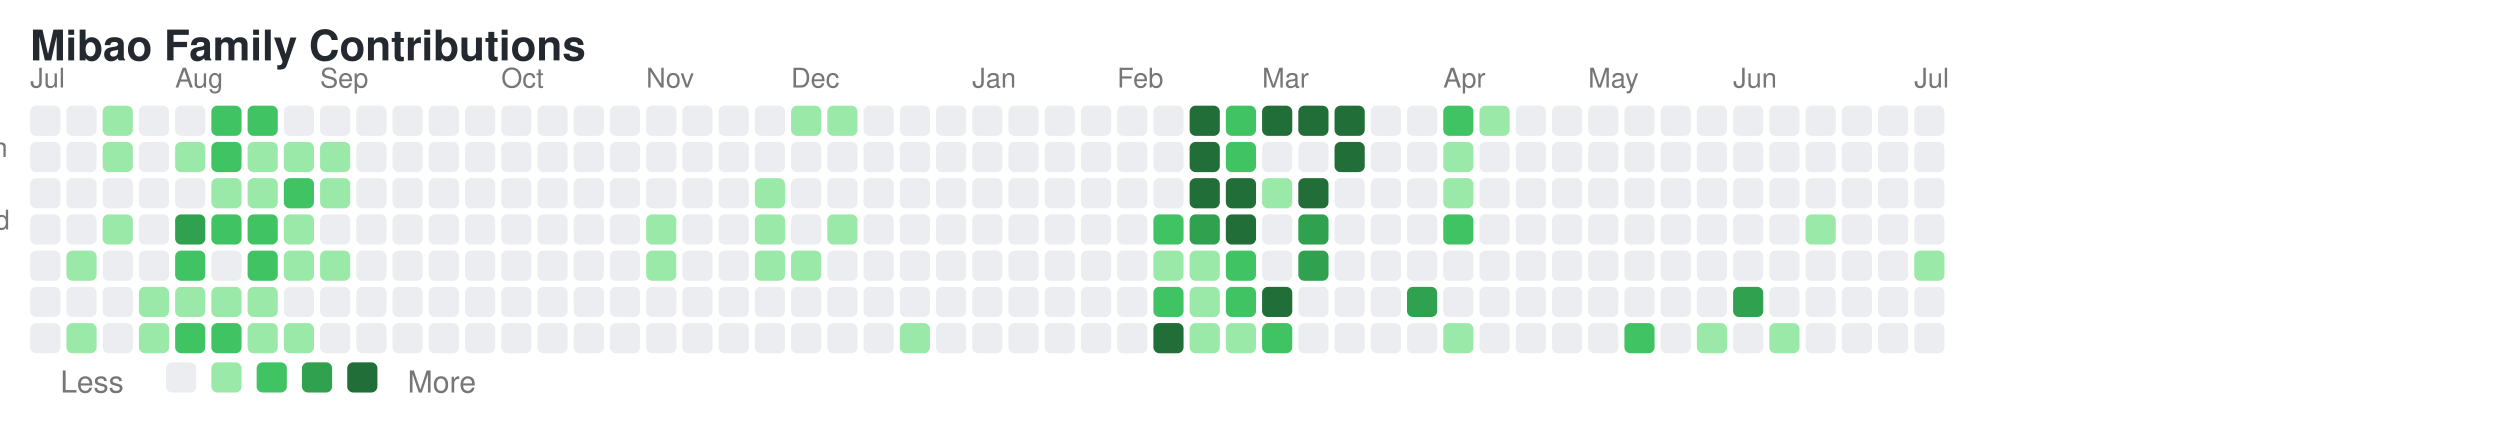
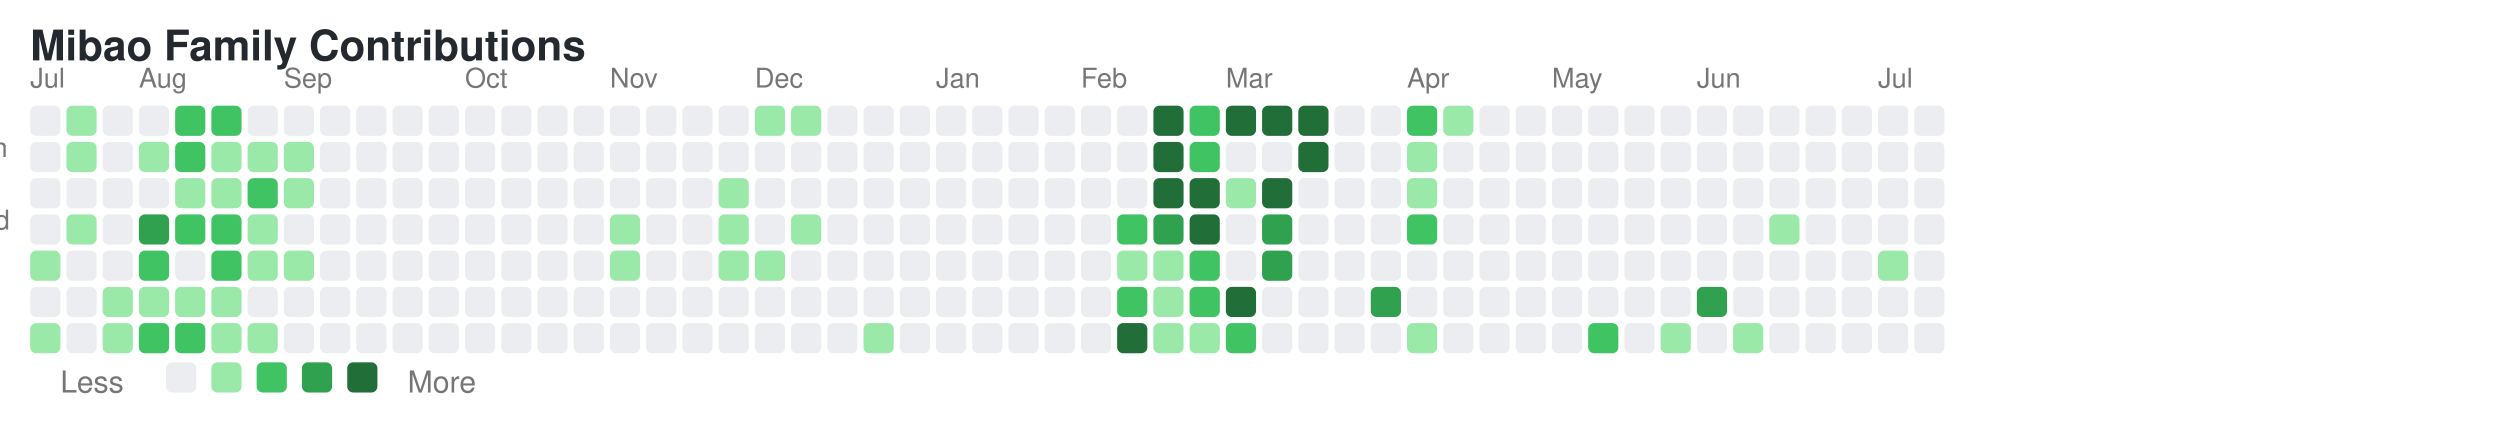
<svg xmlns="http://www.w3.org/2000/svg" width="828" height="140">
  <text x="10" y="20" font-family="-apple-system, BlinkMacSystemFont, Segoe UI, Helvetica, Arial, sans-serif" font-size="14" font-weight="600" fill="#24292f">Mibao Family Contributions</text>
  <g transform="translate(10, 35)">
    <text x="0" y="-6" font-family="-apple-system, BlinkMacSystemFont, Segoe UI, Helvetica, Arial, sans-serif" font-size="9" fill="#767676">Jul</text>
-     <text x="48" y="-6" font-family="-apple-system, BlinkMacSystemFont, Segoe UI, Helvetica, Arial, sans-serif" font-size="9" fill="#767676">Aug</text>
-     <text x="96" y="-6" font-family="-apple-system, BlinkMacSystemFont, Segoe UI, Helvetica, Arial, sans-serif" font-size="9" fill="#767676">Sep</text>
-     <text x="156" y="-6" font-family="-apple-system, BlinkMacSystemFont, Segoe UI, Helvetica, Arial, sans-serif" font-size="9" fill="#767676">Oct</text>
-     <text x="204" y="-6" font-family="-apple-system, BlinkMacSystemFont, Segoe UI, Helvetica, Arial, sans-serif" font-size="9" fill="#767676">Nov</text>
-     <text x="252" y="-6" font-family="-apple-system, BlinkMacSystemFont, Segoe UI, Helvetica, Arial, sans-serif" font-size="9" fill="#767676">Dec</text>
-     <text x="312" y="-6" font-family="-apple-system, BlinkMacSystemFont, Segoe UI, Helvetica, Arial, sans-serif" font-size="9" fill="#767676">Jan</text>
-     <text x="360" y="-6" font-family="-apple-system, BlinkMacSystemFont, Segoe UI, Helvetica, Arial, sans-serif" font-size="9" fill="#767676">Feb</text>
-     <text x="408" y="-6" font-family="-apple-system, BlinkMacSystemFont, Segoe UI, Helvetica, Arial, sans-serif" font-size="9" fill="#767676">Mar</text>
-     <text x="468" y="-6" font-family="-apple-system, BlinkMacSystemFont, Segoe UI, Helvetica, Arial, sans-serif" font-size="9" fill="#767676">Apr</text>
-     <text x="516" y="-6" font-family="-apple-system, BlinkMacSystemFont, Segoe UI, Helvetica, Arial, sans-serif" font-size="9" fill="#767676">May</text>
-     <text x="564" y="-6" font-family="-apple-system, BlinkMacSystemFont, Segoe UI, Helvetica, Arial, sans-serif" font-size="9" fill="#767676">Jun</text>
-     <text x="624" y="-6" font-family="-apple-system, BlinkMacSystemFont, Segoe UI, Helvetica, Arial, sans-serif" font-size="9" fill="#767676">Jul</text>
+     <text x="36" y="-6" font-family="-apple-system, BlinkMacSystemFont, Segoe UI, Helvetica, Arial, sans-serif" font-size="9" fill="#767676">Aug</text>
+     <text x="84" y="-6" font-family="-apple-system, BlinkMacSystemFont, Segoe UI, Helvetica, Arial, sans-serif" font-size="9" fill="#767676">Sep</text>
+     <text x="144" y="-6" font-family="-apple-system, BlinkMacSystemFont, Segoe UI, Helvetica, Arial, sans-serif" font-size="9" fill="#767676">Oct</text>
+     <text x="192" y="-6" font-family="-apple-system, BlinkMacSystemFont, Segoe UI, Helvetica, Arial, sans-serif" font-size="9" fill="#767676">Nov</text>
+     <text x="240" y="-6" font-family="-apple-system, BlinkMacSystemFont, Segoe UI, Helvetica, Arial, sans-serif" font-size="9" fill="#767676">Dec</text>
+     <text x="300" y="-6" font-family="-apple-system, BlinkMacSystemFont, Segoe UI, Helvetica, Arial, sans-serif" font-size="9" fill="#767676">Jan</text>
+     <text x="348" y="-6" font-family="-apple-system, BlinkMacSystemFont, Segoe UI, Helvetica, Arial, sans-serif" font-size="9" fill="#767676">Feb</text>
+     <text x="396" y="-6" font-family="-apple-system, BlinkMacSystemFont, Segoe UI, Helvetica, Arial, sans-serif" font-size="9" fill="#767676">Mar</text>
+     <text x="456" y="-6" font-family="-apple-system, BlinkMacSystemFont, Segoe UI, Helvetica, Arial, sans-serif" font-size="9" fill="#767676">Apr</text>
+     <text x="504" y="-6" font-family="-apple-system, BlinkMacSystemFont, Segoe UI, Helvetica, Arial, sans-serif" font-size="9" fill="#767676">May</text>
+     <text x="552" y="-6" font-family="-apple-system, BlinkMacSystemFont, Segoe UI, Helvetica, Arial, sans-serif" font-size="9" fill="#767676">Jun</text>
+     <text x="612" y="-6" font-family="-apple-system, BlinkMacSystemFont, Segoe UI, Helvetica, Arial, sans-serif" font-size="9" fill="#767676">Jul</text>
    <text x="-25" y="17.0" font-family="-apple-system, BlinkMacSystemFont, Segoe UI, Helvetica, Arial, sans-serif" font-size="9" fill="#767676">Mon</text>
    <text x="-25" y="41.0" font-family="-apple-system, BlinkMacSystemFont, Segoe UI, Helvetica, Arial, sans-serif" font-size="9" fill="#767676">Wed</text>
    <text x="-25" y="65.0" font-family="-apple-system, BlinkMacSystemFont, Segoe UI, Helvetica, Arial, sans-serif" font-size="9" fill="#767676">Fri</text>
    <rect x="0" y="0" width="10" height="10" fill="#ebedf0" rx="2" />
    <rect x="0" y="12" width="10" height="10" fill="#ebedf0" rx="2" />
    <rect x="0" y="24" width="10" height="10" fill="#ebedf0" rx="2" />
    <rect x="0" y="36" width="10" height="10" fill="#ebedf0" rx="2" />
-     <rect x="0" y="48" width="10" height="10" fill="#ebedf0" rx="2" />
+     <rect x="0" y="48" width="10" height="10" fill="#9be9a8" rx="2" />
    <rect x="0" y="60" width="10" height="10" fill="#ebedf0" rx="2" />
-     <rect x="0" y="72" width="10" height="10" fill="#ebedf0" rx="2" />
-     <rect x="12" y="0" width="10" height="10" fill="#ebedf0" rx="2" />
-     <rect x="12" y="12" width="10" height="10" fill="#ebedf0" rx="2" />
+     <rect x="0" y="72" width="10" height="10" fill="#9be9a8" rx="2" />
+     <rect x="12" y="0" width="10" height="10" fill="#9be9a8" rx="2" />
+     <rect x="12" y="12" width="10" height="10" fill="#9be9a8" rx="2" />
    <rect x="12" y="24" width="10" height="10" fill="#ebedf0" rx="2" />
-     <rect x="12" y="36" width="10" height="10" fill="#ebedf0" rx="2" />
-     <rect x="12" y="48" width="10" height="10" fill="#9be9a8" rx="2" />
+     <rect x="12" y="36" width="10" height="10" fill="#9be9a8" rx="2" />
+     <rect x="12" y="48" width="10" height="10" fill="#ebedf0" rx="2" />
    <rect x="12" y="60" width="10" height="10" fill="#ebedf0" rx="2" />
-     <rect x="12" y="72" width="10" height="10" fill="#9be9a8" rx="2" />
-     <rect x="24" y="0" width="10" height="10" fill="#9be9a8" rx="2" />
-     <rect x="24" y="12" width="10" height="10" fill="#9be9a8" rx="2" />
+     <rect x="12" y="72" width="10" height="10" fill="#ebedf0" rx="2" />
+     <rect x="24" y="0" width="10" height="10" fill="#ebedf0" rx="2" />
+     <rect x="24" y="12" width="10" height="10" fill="#ebedf0" rx="2" />
    <rect x="24" y="24" width="10" height="10" fill="#ebedf0" rx="2" />
-     <rect x="24" y="36" width="10" height="10" fill="#9be9a8" rx="2" />
+     <rect x="24" y="36" width="10" height="10" fill="#ebedf0" rx="2" />
    <rect x="24" y="48" width="10" height="10" fill="#ebedf0" rx="2" />
-     <rect x="24" y="60" width="10" height="10" fill="#ebedf0" rx="2" />
-     <rect x="24" y="72" width="10" height="10" fill="#ebedf0" rx="2" />
+     <rect x="24" y="60" width="10" height="10" fill="#9be9a8" rx="2" />
+     <rect x="24" y="72" width="10" height="10" fill="#9be9a8" rx="2" />
    <rect x="36" y="0" width="10" height="10" fill="#ebedf0" rx="2" />
-     <rect x="36" y="12" width="10" height="10" fill="#ebedf0" rx="2" />
+     <rect x="36" y="12" width="10" height="10" fill="#9be9a8" rx="2" />
    <rect x="36" y="24" width="10" height="10" fill="#ebedf0" rx="2" />
-     <rect x="36" y="36" width="10" height="10" fill="#ebedf0" rx="2" />
-     <rect x="36" y="48" width="10" height="10" fill="#ebedf0" rx="2" />
+     <rect x="36" y="36" width="10" height="10" fill="#30a14e" rx="2" />
+     <rect x="36" y="48" width="10" height="10" fill="#40c463" rx="2" />
    <rect x="36" y="60" width="10" height="10" fill="#9be9a8" rx="2" />
-     <rect x="36" y="72" width="10" height="10" fill="#9be9a8" rx="2" />
-     <rect x="48" y="0" width="10" height="10" fill="#ebedf0" rx="2" />
-     <rect x="48" y="12" width="10" height="10" fill="#9be9a8" rx="2" />
-     <rect x="48" y="24" width="10" height="10" fill="#ebedf0" rx="2" />
-     <rect x="48" y="36" width="10" height="10" fill="#30a14e" rx="2" />
-     <rect x="48" y="48" width="10" height="10" fill="#40c463" rx="2" />
+     <rect x="36" y="72" width="10" height="10" fill="#40c463" rx="2" />
+     <rect x="48" y="0" width="10" height="10" fill="#40c463" rx="2" />
+     <rect x="48" y="12" width="10" height="10" fill="#40c463" rx="2" />
+     <rect x="48" y="24" width="10" height="10" fill="#9be9a8" rx="2" />
+     <rect x="48" y="36" width="10" height="10" fill="#40c463" rx="2" />
+     <rect x="48" y="48" width="10" height="10" fill="#ebedf0" rx="2" />
    <rect x="48" y="60" width="10" height="10" fill="#9be9a8" rx="2" />
    <rect x="48" y="72" width="10" height="10" fill="#40c463" rx="2" />
    <rect x="60" y="0" width="10" height="10" fill="#40c463" rx="2" />
-     <rect x="60" y="12" width="10" height="10" fill="#40c463" rx="2" />
+     <rect x="60" y="12" width="10" height="10" fill="#9be9a8" rx="2" />
    <rect x="60" y="24" width="10" height="10" fill="#9be9a8" rx="2" />
    <rect x="60" y="36" width="10" height="10" fill="#40c463" rx="2" />
-     <rect x="60" y="48" width="10" height="10" fill="#ebedf0" rx="2" />
+     <rect x="60" y="48" width="10" height="10" fill="#40c463" rx="2" />
    <rect x="60" y="60" width="10" height="10" fill="#9be9a8" rx="2" />
-     <rect x="60" y="72" width="10" height="10" fill="#40c463" rx="2" />
-     <rect x="72" y="0" width="10" height="10" fill="#40c463" rx="2" />
+     <rect x="60" y="72" width="10" height="10" fill="#9be9a8" rx="2" />
+     <rect x="72" y="0" width="10" height="10" fill="#ebedf0" rx="2" />
    <rect x="72" y="12" width="10" height="10" fill="#9be9a8" rx="2" />
-     <rect x="72" y="24" width="10" height="10" fill="#9be9a8" rx="2" />
-     <rect x="72" y="36" width="10" height="10" fill="#40c463" rx="2" />
-     <rect x="72" y="48" width="10" height="10" fill="#40c463" rx="2" />
-     <rect x="72" y="60" width="10" height="10" fill="#9be9a8" rx="2" />
+     <rect x="72" y="24" width="10" height="10" fill="#40c463" rx="2" />
+     <rect x="72" y="36" width="10" height="10" fill="#9be9a8" rx="2" />
+     <rect x="72" y="48" width="10" height="10" fill="#9be9a8" rx="2" />
+     <rect x="72" y="60" width="10" height="10" fill="#ebedf0" rx="2" />
    <rect x="72" y="72" width="10" height="10" fill="#9be9a8" rx="2" />
    <rect x="84" y="0" width="10" height="10" fill="#ebedf0" rx="2" />
    <rect x="84" y="12" width="10" height="10" fill="#9be9a8" rx="2" />
-     <rect x="84" y="24" width="10" height="10" fill="#40c463" rx="2" />
-     <rect x="84" y="36" width="10" height="10" fill="#9be9a8" rx="2" />
+     <rect x="84" y="24" width="10" height="10" fill="#9be9a8" rx="2" />
+     <rect x="84" y="36" width="10" height="10" fill="#ebedf0" rx="2" />
    <rect x="84" y="48" width="10" height="10" fill="#9be9a8" rx="2" />
    <rect x="84" y="60" width="10" height="10" fill="#ebedf0" rx="2" />
-     <rect x="84" y="72" width="10" height="10" fill="#9be9a8" rx="2" />
+     <rect x="84" y="72" width="10" height="10" fill="#ebedf0" rx="2" />
    <rect x="96" y="0" width="10" height="10" fill="#ebedf0" rx="2" />
-     <rect x="96" y="12" width="10" height="10" fill="#9be9a8" rx="2" />
-     <rect x="96" y="24" width="10" height="10" fill="#9be9a8" rx="2" />
+     <rect x="96" y="12" width="10" height="10" fill="#ebedf0" rx="2" />
+     <rect x="96" y="24" width="10" height="10" fill="#ebedf0" rx="2" />
    <rect x="96" y="36" width="10" height="10" fill="#ebedf0" rx="2" />
-     <rect x="96" y="48" width="10" height="10" fill="#9be9a8" rx="2" />
+     <rect x="96" y="48" width="10" height="10" fill="#ebedf0" rx="2" />
    <rect x="96" y="60" width="10" height="10" fill="#ebedf0" rx="2" />
    <rect x="96" y="72" width="10" height="10" fill="#ebedf0" rx="2" />
    <rect x="108" y="0" width="10" height="10" fill="#ebedf0" rx="2" />
    <rect x="108" y="12" width="10" height="10" fill="#ebedf0" rx="2" />
    <rect x="108" y="24" width="10" height="10" fill="#ebedf0" rx="2" />
    <rect x="108" y="36" width="10" height="10" fill="#ebedf0" rx="2" />
    <rect x="108" y="48" width="10" height="10" fill="#ebedf0" rx="2" />
    <rect x="108" y="60" width="10" height="10" fill="#ebedf0" rx="2" />
    <rect x="108" y="72" width="10" height="10" fill="#ebedf0" rx="2" />
    <rect x="120" y="0" width="10" height="10" fill="#ebedf0" rx="2" />
    <rect x="120" y="12" width="10" height="10" fill="#ebedf0" rx="2" />
    <rect x="120" y="24" width="10" height="10" fill="#ebedf0" rx="2" />
    <rect x="120" y="36" width="10" height="10" fill="#ebedf0" rx="2" />
    <rect x="120" y="48" width="10" height="10" fill="#ebedf0" rx="2" />
    <rect x="120" y="60" width="10" height="10" fill="#ebedf0" rx="2" />
    <rect x="120" y="72" width="10" height="10" fill="#ebedf0" rx="2" />
    <rect x="132" y="0" width="10" height="10" fill="#ebedf0" rx="2" />
    <rect x="132" y="12" width="10" height="10" fill="#ebedf0" rx="2" />
    <rect x="132" y="24" width="10" height="10" fill="#ebedf0" rx="2" />
    <rect x="132" y="36" width="10" height="10" fill="#ebedf0" rx="2" />
    <rect x="132" y="48" width="10" height="10" fill="#ebedf0" rx="2" />
    <rect x="132" y="60" width="10" height="10" fill="#ebedf0" rx="2" />
    <rect x="132" y="72" width="10" height="10" fill="#ebedf0" rx="2" />
    <rect x="144" y="0" width="10" height="10" fill="#ebedf0" rx="2" />
    <rect x="144" y="12" width="10" height="10" fill="#ebedf0" rx="2" />
    <rect x="144" y="24" width="10" height="10" fill="#ebedf0" rx="2" />
    <rect x="144" y="36" width="10" height="10" fill="#ebedf0" rx="2" />
    <rect x="144" y="48" width="10" height="10" fill="#ebedf0" rx="2" />
    <rect x="144" y="60" width="10" height="10" fill="#ebedf0" rx="2" />
    <rect x="144" y="72" width="10" height="10" fill="#ebedf0" rx="2" />
    <rect x="156" y="0" width="10" height="10" fill="#ebedf0" rx="2" />
    <rect x="156" y="12" width="10" height="10" fill="#ebedf0" rx="2" />
    <rect x="156" y="24" width="10" height="10" fill="#ebedf0" rx="2" />
    <rect x="156" y="36" width="10" height="10" fill="#ebedf0" rx="2" />
    <rect x="156" y="48" width="10" height="10" fill="#ebedf0" rx="2" />
    <rect x="156" y="60" width="10" height="10" fill="#ebedf0" rx="2" />
    <rect x="156" y="72" width="10" height="10" fill="#ebedf0" rx="2" />
    <rect x="168" y="0" width="10" height="10" fill="#ebedf0" rx="2" />
    <rect x="168" y="12" width="10" height="10" fill="#ebedf0" rx="2" />
    <rect x="168" y="24" width="10" height="10" fill="#ebedf0" rx="2" />
    <rect x="168" y="36" width="10" height="10" fill="#ebedf0" rx="2" />
    <rect x="168" y="48" width="10" height="10" fill="#ebedf0" rx="2" />
    <rect x="168" y="60" width="10" height="10" fill="#ebedf0" rx="2" />
    <rect x="168" y="72" width="10" height="10" fill="#ebedf0" rx="2" />
    <rect x="180" y="0" width="10" height="10" fill="#ebedf0" rx="2" />
    <rect x="180" y="12" width="10" height="10" fill="#ebedf0" rx="2" />
    <rect x="180" y="24" width="10" height="10" fill="#ebedf0" rx="2" />
    <rect x="180" y="36" width="10" height="10" fill="#ebedf0" rx="2" />
    <rect x="180" y="48" width="10" height="10" fill="#ebedf0" rx="2" />
    <rect x="180" y="60" width="10" height="10" fill="#ebedf0" rx="2" />
    <rect x="180" y="72" width="10" height="10" fill="#ebedf0" rx="2" />
    <rect x="192" y="0" width="10" height="10" fill="#ebedf0" rx="2" />
    <rect x="192" y="12" width="10" height="10" fill="#ebedf0" rx="2" />
    <rect x="192" y="24" width="10" height="10" fill="#ebedf0" rx="2" />
-     <rect x="192" y="36" width="10" height="10" fill="#ebedf0" rx="2" />
-     <rect x="192" y="48" width="10" height="10" fill="#ebedf0" rx="2" />
+     <rect x="192" y="36" width="10" height="10" fill="#9be9a8" rx="2" />
+     <rect x="192" y="48" width="10" height="10" fill="#9be9a8" rx="2" />
    <rect x="192" y="60" width="10" height="10" fill="#ebedf0" rx="2" />
    <rect x="192" y="72" width="10" height="10" fill="#ebedf0" rx="2" />
    <rect x="204" y="0" width="10" height="10" fill="#ebedf0" rx="2" />
    <rect x="204" y="12" width="10" height="10" fill="#ebedf0" rx="2" />
    <rect x="204" y="24" width="10" height="10" fill="#ebedf0" rx="2" />
-     <rect x="204" y="36" width="10" height="10" fill="#9be9a8" rx="2" />
-     <rect x="204" y="48" width="10" height="10" fill="#9be9a8" rx="2" />
+     <rect x="204" y="36" width="10" height="10" fill="#ebedf0" rx="2" />
+     <rect x="204" y="48" width="10" height="10" fill="#ebedf0" rx="2" />
    <rect x="204" y="60" width="10" height="10" fill="#ebedf0" rx="2" />
    <rect x="204" y="72" width="10" height="10" fill="#ebedf0" rx="2" />
    <rect x="216" y="0" width="10" height="10" fill="#ebedf0" rx="2" />
    <rect x="216" y="12" width="10" height="10" fill="#ebedf0" rx="2" />
    <rect x="216" y="24" width="10" height="10" fill="#ebedf0" rx="2" />
    <rect x="216" y="36" width="10" height="10" fill="#ebedf0" rx="2" />
    <rect x="216" y="48" width="10" height="10" fill="#ebedf0" rx="2" />
    <rect x="216" y="60" width="10" height="10" fill="#ebedf0" rx="2" />
    <rect x="216" y="72" width="10" height="10" fill="#ebedf0" rx="2" />
    <rect x="228" y="0" width="10" height="10" fill="#ebedf0" rx="2" />
    <rect x="228" y="12" width="10" height="10" fill="#ebedf0" rx="2" />
-     <rect x="228" y="24" width="10" height="10" fill="#ebedf0" rx="2" />
-     <rect x="228" y="36" width="10" height="10" fill="#ebedf0" rx="2" />
-     <rect x="228" y="48" width="10" height="10" fill="#ebedf0" rx="2" />
+     <rect x="228" y="24" width="10" height="10" fill="#9be9a8" rx="2" />
+     <rect x="228" y="36" width="10" height="10" fill="#9be9a8" rx="2" />
+     <rect x="228" y="48" width="10" height="10" fill="#9be9a8" rx="2" />
    <rect x="228" y="60" width="10" height="10" fill="#ebedf0" rx="2" />
    <rect x="228" y="72" width="10" height="10" fill="#ebedf0" rx="2" />
-     <rect x="240" y="0" width="10" height="10" fill="#ebedf0" rx="2" />
+     <rect x="240" y="0" width="10" height="10" fill="#9be9a8" rx="2" />
    <rect x="240" y="12" width="10" height="10" fill="#ebedf0" rx="2" />
-     <rect x="240" y="24" width="10" height="10" fill="#9be9a8" rx="2" />
-     <rect x="240" y="36" width="10" height="10" fill="#9be9a8" rx="2" />
+     <rect x="240" y="24" width="10" height="10" fill="#ebedf0" rx="2" />
+     <rect x="240" y="36" width="10" height="10" fill="#ebedf0" rx="2" />
    <rect x="240" y="48" width="10" height="10" fill="#9be9a8" rx="2" />
    <rect x="240" y="60" width="10" height="10" fill="#ebedf0" rx="2" />
    <rect x="240" y="72" width="10" height="10" fill="#ebedf0" rx="2" />
    <rect x="252" y="0" width="10" height="10" fill="#9be9a8" rx="2" />
    <rect x="252" y="12" width="10" height="10" fill="#ebedf0" rx="2" />
    <rect x="252" y="24" width="10" height="10" fill="#ebedf0" rx="2" />
-     <rect x="252" y="36" width="10" height="10" fill="#ebedf0" rx="2" />
-     <rect x="252" y="48" width="10" height="10" fill="#9be9a8" rx="2" />
+     <rect x="252" y="36" width="10" height="10" fill="#9be9a8" rx="2" />
+     <rect x="252" y="48" width="10" height="10" fill="#ebedf0" rx="2" />
    <rect x="252" y="60" width="10" height="10" fill="#ebedf0" rx="2" />
    <rect x="252" y="72" width="10" height="10" fill="#ebedf0" rx="2" />
-     <rect x="264" y="0" width="10" height="10" fill="#9be9a8" rx="2" />
+     <rect x="264" y="0" width="10" height="10" fill="#ebedf0" rx="2" />
    <rect x="264" y="12" width="10" height="10" fill="#ebedf0" rx="2" />
    <rect x="264" y="24" width="10" height="10" fill="#ebedf0" rx="2" />
-     <rect x="264" y="36" width="10" height="10" fill="#9be9a8" rx="2" />
+     <rect x="264" y="36" width="10" height="10" fill="#ebedf0" rx="2" />
    <rect x="264" y="48" width="10" height="10" fill="#ebedf0" rx="2" />
    <rect x="264" y="60" width="10" height="10" fill="#ebedf0" rx="2" />
    <rect x="264" y="72" width="10" height="10" fill="#ebedf0" rx="2" />
    <rect x="276" y="0" width="10" height="10" fill="#ebedf0" rx="2" />
    <rect x="276" y="12" width="10" height="10" fill="#ebedf0" rx="2" />
    <rect x="276" y="24" width="10" height="10" fill="#ebedf0" rx="2" />
    <rect x="276" y="36" width="10" height="10" fill="#ebedf0" rx="2" />
    <rect x="276" y="48" width="10" height="10" fill="#ebedf0" rx="2" />
    <rect x="276" y="60" width="10" height="10" fill="#ebedf0" rx="2" />
-     <rect x="276" y="72" width="10" height="10" fill="#ebedf0" rx="2" />
+     <rect x="276" y="72" width="10" height="10" fill="#9be9a8" rx="2" />
    <rect x="288" y="0" width="10" height="10" fill="#ebedf0" rx="2" />
    <rect x="288" y="12" width="10" height="10" fill="#ebedf0" rx="2" />
    <rect x="288" y="24" width="10" height="10" fill="#ebedf0" rx="2" />
    <rect x="288" y="36" width="10" height="10" fill="#ebedf0" rx="2" />
    <rect x="288" y="48" width="10" height="10" fill="#ebedf0" rx="2" />
    <rect x="288" y="60" width="10" height="10" fill="#ebedf0" rx="2" />
-     <rect x="288" y="72" width="10" height="10" fill="#9be9a8" rx="2" />
+     <rect x="288" y="72" width="10" height="10" fill="#ebedf0" rx="2" />
    <rect x="300" y="0" width="10" height="10" fill="#ebedf0" rx="2" />
    <rect x="300" y="12" width="10" height="10" fill="#ebedf0" rx="2" />
    <rect x="300" y="24" width="10" height="10" fill="#ebedf0" rx="2" />
    <rect x="300" y="36" width="10" height="10" fill="#ebedf0" rx="2" />
    <rect x="300" y="48" width="10" height="10" fill="#ebedf0" rx="2" />
    <rect x="300" y="60" width="10" height="10" fill="#ebedf0" rx="2" />
    <rect x="300" y="72" width="10" height="10" fill="#ebedf0" rx="2" />
    <rect x="312" y="0" width="10" height="10" fill="#ebedf0" rx="2" />
    <rect x="312" y="12" width="10" height="10" fill="#ebedf0" rx="2" />
    <rect x="312" y="24" width="10" height="10" fill="#ebedf0" rx="2" />
    <rect x="312" y="36" width="10" height="10" fill="#ebedf0" rx="2" />
    <rect x="312" y="48" width="10" height="10" fill="#ebedf0" rx="2" />
    <rect x="312" y="60" width="10" height="10" fill="#ebedf0" rx="2" />
    <rect x="312" y="72" width="10" height="10" fill="#ebedf0" rx="2" />
    <rect x="324" y="0" width="10" height="10" fill="#ebedf0" rx="2" />
    <rect x="324" y="12" width="10" height="10" fill="#ebedf0" rx="2" />
    <rect x="324" y="24" width="10" height="10" fill="#ebedf0" rx="2" />
    <rect x="324" y="36" width="10" height="10" fill="#ebedf0" rx="2" />
    <rect x="324" y="48" width="10" height="10" fill="#ebedf0" rx="2" />
    <rect x="324" y="60" width="10" height="10" fill="#ebedf0" rx="2" />
    <rect x="324" y="72" width="10" height="10" fill="#ebedf0" rx="2" />
    <rect x="336" y="0" width="10" height="10" fill="#ebedf0" rx="2" />
    <rect x="336" y="12" width="10" height="10" fill="#ebedf0" rx="2" />
    <rect x="336" y="24" width="10" height="10" fill="#ebedf0" rx="2" />
    <rect x="336" y="36" width="10" height="10" fill="#ebedf0" rx="2" />
    <rect x="336" y="48" width="10" height="10" fill="#ebedf0" rx="2" />
    <rect x="336" y="60" width="10" height="10" fill="#ebedf0" rx="2" />
    <rect x="336" y="72" width="10" height="10" fill="#ebedf0" rx="2" />
    <rect x="348" y="0" width="10" height="10" fill="#ebedf0" rx="2" />
    <rect x="348" y="12" width="10" height="10" fill="#ebedf0" rx="2" />
    <rect x="348" y="24" width="10" height="10" fill="#ebedf0" rx="2" />
    <rect x="348" y="36" width="10" height="10" fill="#ebedf0" rx="2" />
    <rect x="348" y="48" width="10" height="10" fill="#ebedf0" rx="2" />
    <rect x="348" y="60" width="10" height="10" fill="#ebedf0" rx="2" />
    <rect x="348" y="72" width="10" height="10" fill="#ebedf0" rx="2" />
    <rect x="360" y="0" width="10" height="10" fill="#ebedf0" rx="2" />
    <rect x="360" y="12" width="10" height="10" fill="#ebedf0" rx="2" />
    <rect x="360" y="24" width="10" height="10" fill="#ebedf0" rx="2" />
-     <rect x="360" y="36" width="10" height="10" fill="#ebedf0" rx="2" />
-     <rect x="360" y="48" width="10" height="10" fill="#ebedf0" rx="2" />
-     <rect x="360" y="60" width="10" height="10" fill="#ebedf0" rx="2" />
-     <rect x="360" y="72" width="10" height="10" fill="#ebedf0" rx="2" />
-     <rect x="372" y="0" width="10" height="10" fill="#ebedf0" rx="2" />
-     <rect x="372" y="12" width="10" height="10" fill="#ebedf0" rx="2" />
-     <rect x="372" y="24" width="10" height="10" fill="#ebedf0" rx="2" />
-     <rect x="372" y="36" width="10" height="10" fill="#40c463" rx="2" />
+     <rect x="360" y="36" width="10" height="10" fill="#40c463" rx="2" />
+     <rect x="360" y="48" width="10" height="10" fill="#9be9a8" rx="2" />
+     <rect x="360" y="60" width="10" height="10" fill="#40c463" rx="2" />
+     <rect x="360" y="72" width="10" height="10" fill="#216e39" rx="2" />
+     <rect x="372" y="0" width="10" height="10" fill="#216e39" rx="2" />
+     <rect x="372" y="12" width="10" height="10" fill="#216e39" rx="2" />
+     <rect x="372" y="24" width="10" height="10" fill="#216e39" rx="2" />
+     <rect x="372" y="36" width="10" height="10" fill="#30a14e" rx="2" />
    <rect x="372" y="48" width="10" height="10" fill="#9be9a8" rx="2" />
-     <rect x="372" y="60" width="10" height="10" fill="#40c463" rx="2" />
-     <rect x="372" y="72" width="10" height="10" fill="#216e39" rx="2" />
-     <rect x="384" y="0" width="10" height="10" fill="#216e39" rx="2" />
-     <rect x="384" y="12" width="10" height="10" fill="#216e39" rx="2" />
+     <rect x="372" y="60" width="10" height="10" fill="#9be9a8" rx="2" />
+     <rect x="372" y="72" width="10" height="10" fill="#9be9a8" rx="2" />
+     <rect x="384" y="0" width="10" height="10" fill="#40c463" rx="2" />
+     <rect x="384" y="12" width="10" height="10" fill="#40c463" rx="2" />
    <rect x="384" y="24" width="10" height="10" fill="#216e39" rx="2" />
-     <rect x="384" y="36" width="10" height="10" fill="#30a14e" rx="2" />
-     <rect x="384" y="48" width="10" height="10" fill="#9be9a8" rx="2" />
-     <rect x="384" y="60" width="10" height="10" fill="#9be9a8" rx="2" />
+     <rect x="384" y="36" width="10" height="10" fill="#216e39" rx="2" />
+     <rect x="384" y="48" width="10" height="10" fill="#40c463" rx="2" />
+     <rect x="384" y="60" width="10" height="10" fill="#40c463" rx="2" />
    <rect x="384" y="72" width="10" height="10" fill="#9be9a8" rx="2" />
-     <rect x="396" y="0" width="10" height="10" fill="#40c463" rx="2" />
-     <rect x="396" y="12" width="10" height="10" fill="#40c463" rx="2" />
-     <rect x="396" y="24" width="10" height="10" fill="#216e39" rx="2" />
-     <rect x="396" y="36" width="10" height="10" fill="#216e39" rx="2" />
-     <rect x="396" y="48" width="10" height="10" fill="#40c463" rx="2" />
-     <rect x="396" y="60" width="10" height="10" fill="#40c463" rx="2" />
-     <rect x="396" y="72" width="10" height="10" fill="#9be9a8" rx="2" />
+     <rect x="396" y="0" width="10" height="10" fill="#216e39" rx="2" />
+     <rect x="396" y="12" width="10" height="10" fill="#ebedf0" rx="2" />
+     <rect x="396" y="24" width="10" height="10" fill="#9be9a8" rx="2" />
+     <rect x="396" y="36" width="10" height="10" fill="#ebedf0" rx="2" />
+     <rect x="396" y="48" width="10" height="10" fill="#ebedf0" rx="2" />
+     <rect x="396" y="60" width="10" height="10" fill="#216e39" rx="2" />
+     <rect x="396" y="72" width="10" height="10" fill="#40c463" rx="2" />
    <rect x="408" y="0" width="10" height="10" fill="#216e39" rx="2" />
    <rect x="408" y="12" width="10" height="10" fill="#ebedf0" rx="2" />
-     <rect x="408" y="24" width="10" height="10" fill="#9be9a8" rx="2" />
-     <rect x="408" y="36" width="10" height="10" fill="#ebedf0" rx="2" />
-     <rect x="408" y="48" width="10" height="10" fill="#ebedf0" rx="2" />
-     <rect x="408" y="60" width="10" height="10" fill="#216e39" rx="2" />
-     <rect x="408" y="72" width="10" height="10" fill="#40c463" rx="2" />
+     <rect x="408" y="24" width="10" height="10" fill="#216e39" rx="2" />
+     <rect x="408" y="36" width="10" height="10" fill="#30a14e" rx="2" />
+     <rect x="408" y="48" width="10" height="10" fill="#30a14e" rx="2" />
+     <rect x="408" y="60" width="10" height="10" fill="#ebedf0" rx="2" />
+     <rect x="408" y="72" width="10" height="10" fill="#ebedf0" rx="2" />
    <rect x="420" y="0" width="10" height="10" fill="#216e39" rx="2" />
-     <rect x="420" y="12" width="10" height="10" fill="#ebedf0" rx="2" />
-     <rect x="420" y="24" width="10" height="10" fill="#216e39" rx="2" />
-     <rect x="420" y="36" width="10" height="10" fill="#30a14e" rx="2" />
-     <rect x="420" y="48" width="10" height="10" fill="#30a14e" rx="2" />
+     <rect x="420" y="12" width="10" height="10" fill="#216e39" rx="2" />
+     <rect x="420" y="24" width="10" height="10" fill="#ebedf0" rx="2" />
+     <rect x="420" y="36" width="10" height="10" fill="#ebedf0" rx="2" />
+     <rect x="420" y="48" width="10" height="10" fill="#ebedf0" rx="2" />
    <rect x="420" y="60" width="10" height="10" fill="#ebedf0" rx="2" />
    <rect x="420" y="72" width="10" height="10" fill="#ebedf0" rx="2" />
-     <rect x="432" y="0" width="10" height="10" fill="#216e39" rx="2" />
-     <rect x="432" y="12" width="10" height="10" fill="#216e39" rx="2" />
+     <rect x="432" y="0" width="10" height="10" fill="#ebedf0" rx="2" />
+     <rect x="432" y="12" width="10" height="10" fill="#ebedf0" rx="2" />
    <rect x="432" y="24" width="10" height="10" fill="#ebedf0" rx="2" />
    <rect x="432" y="36" width="10" height="10" fill="#ebedf0" rx="2" />
    <rect x="432" y="48" width="10" height="10" fill="#ebedf0" rx="2" />
    <rect x="432" y="60" width="10" height="10" fill="#ebedf0" rx="2" />
    <rect x="432" y="72" width="10" height="10" fill="#ebedf0" rx="2" />
    <rect x="444" y="0" width="10" height="10" fill="#ebedf0" rx="2" />
    <rect x="444" y="12" width="10" height="10" fill="#ebedf0" rx="2" />
    <rect x="444" y="24" width="10" height="10" fill="#ebedf0" rx="2" />
    <rect x="444" y="36" width="10" height="10" fill="#ebedf0" rx="2" />
    <rect x="444" y="48" width="10" height="10" fill="#ebedf0" rx="2" />
-     <rect x="444" y="60" width="10" height="10" fill="#ebedf0" rx="2" />
+     <rect x="444" y="60" width="10" height="10" fill="#30a14e" rx="2" />
    <rect x="444" y="72" width="10" height="10" fill="#ebedf0" rx="2" />
-     <rect x="456" y="0" width="10" height="10" fill="#ebedf0" rx="2" />
-     <rect x="456" y="12" width="10" height="10" fill="#ebedf0" rx="2" />
-     <rect x="456" y="24" width="10" height="10" fill="#ebedf0" rx="2" />
-     <rect x="456" y="36" width="10" height="10" fill="#ebedf0" rx="2" />
+     <rect x="456" y="0" width="10" height="10" fill="#40c463" rx="2" />
+     <rect x="456" y="12" width="10" height="10" fill="#9be9a8" rx="2" />
+     <rect x="456" y="24" width="10" height="10" fill="#9be9a8" rx="2" />
+     <rect x="456" y="36" width="10" height="10" fill="#40c463" rx="2" />
    <rect x="456" y="48" width="10" height="10" fill="#ebedf0" rx="2" />
-     <rect x="456" y="60" width="10" height="10" fill="#30a14e" rx="2" />
-     <rect x="456" y="72" width="10" height="10" fill="#ebedf0" rx="2" />
-     <rect x="468" y="0" width="10" height="10" fill="#40c463" rx="2" />
-     <rect x="468" y="12" width="10" height="10" fill="#9be9a8" rx="2" />
-     <rect x="468" y="24" width="10" height="10" fill="#9be9a8" rx="2" />
-     <rect x="468" y="36" width="10" height="10" fill="#40c463" rx="2" />
+     <rect x="456" y="60" width="10" height="10" fill="#ebedf0" rx="2" />
+     <rect x="456" y="72" width="10" height="10" fill="#9be9a8" rx="2" />
+     <rect x="468" y="0" width="10" height="10" fill="#9be9a8" rx="2" />
+     <rect x="468" y="12" width="10" height="10" fill="#ebedf0" rx="2" />
+     <rect x="468" y="24" width="10" height="10" fill="#ebedf0" rx="2" />
+     <rect x="468" y="36" width="10" height="10" fill="#ebedf0" rx="2" />
    <rect x="468" y="48" width="10" height="10" fill="#ebedf0" rx="2" />
    <rect x="468" y="60" width="10" height="10" fill="#ebedf0" rx="2" />
-     <rect x="468" y="72" width="10" height="10" fill="#9be9a8" rx="2" />
-     <rect x="480" y="0" width="10" height="10" fill="#9be9a8" rx="2" />
+     <rect x="468" y="72" width="10" height="10" fill="#ebedf0" rx="2" />
+     <rect x="480" y="0" width="10" height="10" fill="#ebedf0" rx="2" />
    <rect x="480" y="12" width="10" height="10" fill="#ebedf0" rx="2" />
    <rect x="480" y="24" width="10" height="10" fill="#ebedf0" rx="2" />
    <rect x="480" y="36" width="10" height="10" fill="#ebedf0" rx="2" />
    <rect x="480" y="48" width="10" height="10" fill="#ebedf0" rx="2" />
    <rect x="480" y="60" width="10" height="10" fill="#ebedf0" rx="2" />
    <rect x="480" y="72" width="10" height="10" fill="#ebedf0" rx="2" />
    <rect x="492" y="0" width="10" height="10" fill="#ebedf0" rx="2" />
    <rect x="492" y="12" width="10" height="10" fill="#ebedf0" rx="2" />
    <rect x="492" y="24" width="10" height="10" fill="#ebedf0" rx="2" />
    <rect x="492" y="36" width="10" height="10" fill="#ebedf0" rx="2" />
    <rect x="492" y="48" width="10" height="10" fill="#ebedf0" rx="2" />
    <rect x="492" y="60" width="10" height="10" fill="#ebedf0" rx="2" />
    <rect x="492" y="72" width="10" height="10" fill="#ebedf0" rx="2" />
    <rect x="504" y="0" width="10" height="10" fill="#ebedf0" rx="2" />
    <rect x="504" y="12" width="10" height="10" fill="#ebedf0" rx="2" />
    <rect x="504" y="24" width="10" height="10" fill="#ebedf0" rx="2" />
    <rect x="504" y="36" width="10" height="10" fill="#ebedf0" rx="2" />
    <rect x="504" y="48" width="10" height="10" fill="#ebedf0" rx="2" />
    <rect x="504" y="60" width="10" height="10" fill="#ebedf0" rx="2" />
    <rect x="504" y="72" width="10" height="10" fill="#ebedf0" rx="2" />
    <rect x="516" y="0" width="10" height="10" fill="#ebedf0" rx="2" />
    <rect x="516" y="12" width="10" height="10" fill="#ebedf0" rx="2" />
    <rect x="516" y="24" width="10" height="10" fill="#ebedf0" rx="2" />
    <rect x="516" y="36" width="10" height="10" fill="#ebedf0" rx="2" />
    <rect x="516" y="48" width="10" height="10" fill="#ebedf0" rx="2" />
    <rect x="516" y="60" width="10" height="10" fill="#ebedf0" rx="2" />
-     <rect x="516" y="72" width="10" height="10" fill="#ebedf0" rx="2" />
+     <rect x="516" y="72" width="10" height="10" fill="#40c463" rx="2" />
    <rect x="528" y="0" width="10" height="10" fill="#ebedf0" rx="2" />
    <rect x="528" y="12" width="10" height="10" fill="#ebedf0" rx="2" />
    <rect x="528" y="24" width="10" height="10" fill="#ebedf0" rx="2" />
    <rect x="528" y="36" width="10" height="10" fill="#ebedf0" rx="2" />
    <rect x="528" y="48" width="10" height="10" fill="#ebedf0" rx="2" />
    <rect x="528" y="60" width="10" height="10" fill="#ebedf0" rx="2" />
-     <rect x="528" y="72" width="10" height="10" fill="#40c463" rx="2" />
+     <rect x="528" y="72" width="10" height="10" fill="#ebedf0" rx="2" />
    <rect x="540" y="0" width="10" height="10" fill="#ebedf0" rx="2" />
    <rect x="540" y="12" width="10" height="10" fill="#ebedf0" rx="2" />
    <rect x="540" y="24" width="10" height="10" fill="#ebedf0" rx="2" />
    <rect x="540" y="36" width="10" height="10" fill="#ebedf0" rx="2" />
    <rect x="540" y="48" width="10" height="10" fill="#ebedf0" rx="2" />
    <rect x="540" y="60" width="10" height="10" fill="#ebedf0" rx="2" />
-     <rect x="540" y="72" width="10" height="10" fill="#ebedf0" rx="2" />
+     <rect x="540" y="72" width="10" height="10" fill="#9be9a8" rx="2" />
    <rect x="552" y="0" width="10" height="10" fill="#ebedf0" rx="2" />
    <rect x="552" y="12" width="10" height="10" fill="#ebedf0" rx="2" />
    <rect x="552" y="24" width="10" height="10" fill="#ebedf0" rx="2" />
    <rect x="552" y="36" width="10" height="10" fill="#ebedf0" rx="2" />
    <rect x="552" y="48" width="10" height="10" fill="#ebedf0" rx="2" />
-     <rect x="552" y="60" width="10" height="10" fill="#ebedf0" rx="2" />
-     <rect x="552" y="72" width="10" height="10" fill="#9be9a8" rx="2" />
+     <rect x="552" y="60" width="10" height="10" fill="#30a14e" rx="2" />
+     <rect x="552" y="72" width="10" height="10" fill="#ebedf0" rx="2" />
    <rect x="564" y="0" width="10" height="10" fill="#ebedf0" rx="2" />
    <rect x="564" y="12" width="10" height="10" fill="#ebedf0" rx="2" />
    <rect x="564" y="24" width="10" height="10" fill="#ebedf0" rx="2" />
    <rect x="564" y="36" width="10" height="10" fill="#ebedf0" rx="2" />
    <rect x="564" y="48" width="10" height="10" fill="#ebedf0" rx="2" />
-     <rect x="564" y="60" width="10" height="10" fill="#30a14e" rx="2" />
-     <rect x="564" y="72" width="10" height="10" fill="#ebedf0" rx="2" />
+     <rect x="564" y="60" width="10" height="10" fill="#ebedf0" rx="2" />
+     <rect x="564" y="72" width="10" height="10" fill="#9be9a8" rx="2" />
    <rect x="576" y="0" width="10" height="10" fill="#ebedf0" rx="2" />
    <rect x="576" y="12" width="10" height="10" fill="#ebedf0" rx="2" />
    <rect x="576" y="24" width="10" height="10" fill="#ebedf0" rx="2" />
-     <rect x="576" y="36" width="10" height="10" fill="#ebedf0" rx="2" />
+     <rect x="576" y="36" width="10" height="10" fill="#9be9a8" rx="2" />
    <rect x="576" y="48" width="10" height="10" fill="#ebedf0" rx="2" />
    <rect x="576" y="60" width="10" height="10" fill="#ebedf0" rx="2" />
-     <rect x="576" y="72" width="10" height="10" fill="#9be9a8" rx="2" />
+     <rect x="576" y="72" width="10" height="10" fill="#ebedf0" rx="2" />
    <rect x="588" y="0" width="10" height="10" fill="#ebedf0" rx="2" />
    <rect x="588" y="12" width="10" height="10" fill="#ebedf0" rx="2" />
    <rect x="588" y="24" width="10" height="10" fill="#ebedf0" rx="2" />
-     <rect x="588" y="36" width="10" height="10" fill="#9be9a8" rx="2" />
+     <rect x="588" y="36" width="10" height="10" fill="#ebedf0" rx="2" />
    <rect x="588" y="48" width="10" height="10" fill="#ebedf0" rx="2" />
    <rect x="588" y="60" width="10" height="10" fill="#ebedf0" rx="2" />
    <rect x="588" y="72" width="10" height="10" fill="#ebedf0" rx="2" />
    <rect x="600" y="0" width="10" height="10" fill="#ebedf0" rx="2" />
    <rect x="600" y="12" width="10" height="10" fill="#ebedf0" rx="2" />
    <rect x="600" y="24" width="10" height="10" fill="#ebedf0" rx="2" />
    <rect x="600" y="36" width="10" height="10" fill="#ebedf0" rx="2" />
    <rect x="600" y="48" width="10" height="10" fill="#ebedf0" rx="2" />
    <rect x="600" y="60" width="10" height="10" fill="#ebedf0" rx="2" />
    <rect x="600" y="72" width="10" height="10" fill="#ebedf0" rx="2" />
    <rect x="612" y="0" width="10" height="10" fill="#ebedf0" rx="2" />
    <rect x="612" y="12" width="10" height="10" fill="#ebedf0" rx="2" />
    <rect x="612" y="24" width="10" height="10" fill="#ebedf0" rx="2" />
    <rect x="612" y="36" width="10" height="10" fill="#ebedf0" rx="2" />
-     <rect x="612" y="48" width="10" height="10" fill="#ebedf0" rx="2" />
+     <rect x="612" y="48" width="10" height="10" fill="#9be9a8" rx="2" />
    <rect x="612" y="60" width="10" height="10" fill="#ebedf0" rx="2" />
    <rect x="612" y="72" width="10" height="10" fill="#ebedf0" rx="2" />
    <rect x="624" y="0" width="10" height="10" fill="#ebedf0" rx="2" />
    <rect x="624" y="12" width="10" height="10" fill="#ebedf0" rx="2" />
    <rect x="624" y="24" width="10" height="10" fill="#ebedf0" rx="2" />
    <rect x="624" y="36" width="10" height="10" fill="#ebedf0" rx="2" />
-     <rect x="624" y="48" width="10" height="10" fill="#9be9a8" rx="2" />
+     <rect x="624" y="48" width="10" height="10" fill="#ebedf0" rx="2" />
    <rect x="624" y="60" width="10" height="10" fill="#ebedf0" rx="2" />
    <rect x="624" y="72" width="10" height="10" fill="#ebedf0" rx="2" />
    <text x="10" y="95" font-family="-apple-system, BlinkMacSystemFont, Segoe UI, Helvetica, Arial, sans-serif" font-size="10" fill="#767676">Less</text>
    <rect x="45" y="85" width="10" height="10" fill="#ebedf0" rx="2" />
    <rect x="60" y="85" width="10" height="10" fill="#9be9a8" rx="2" />
    <rect x="75" y="85" width="10" height="10" fill="#40c463" rx="2" />
    <rect x="90" y="85" width="10" height="10" fill="#30a14e" rx="2" />
    <rect x="105" y="85" width="10" height="10" fill="#216e39" rx="2" />
    <text x="125" y="95" font-family="-apple-system, BlinkMacSystemFont, Segoe UI, Helvetica, Arial, sans-serif" font-size="10" fill="#767676">More</text>
  </g>
</svg>
